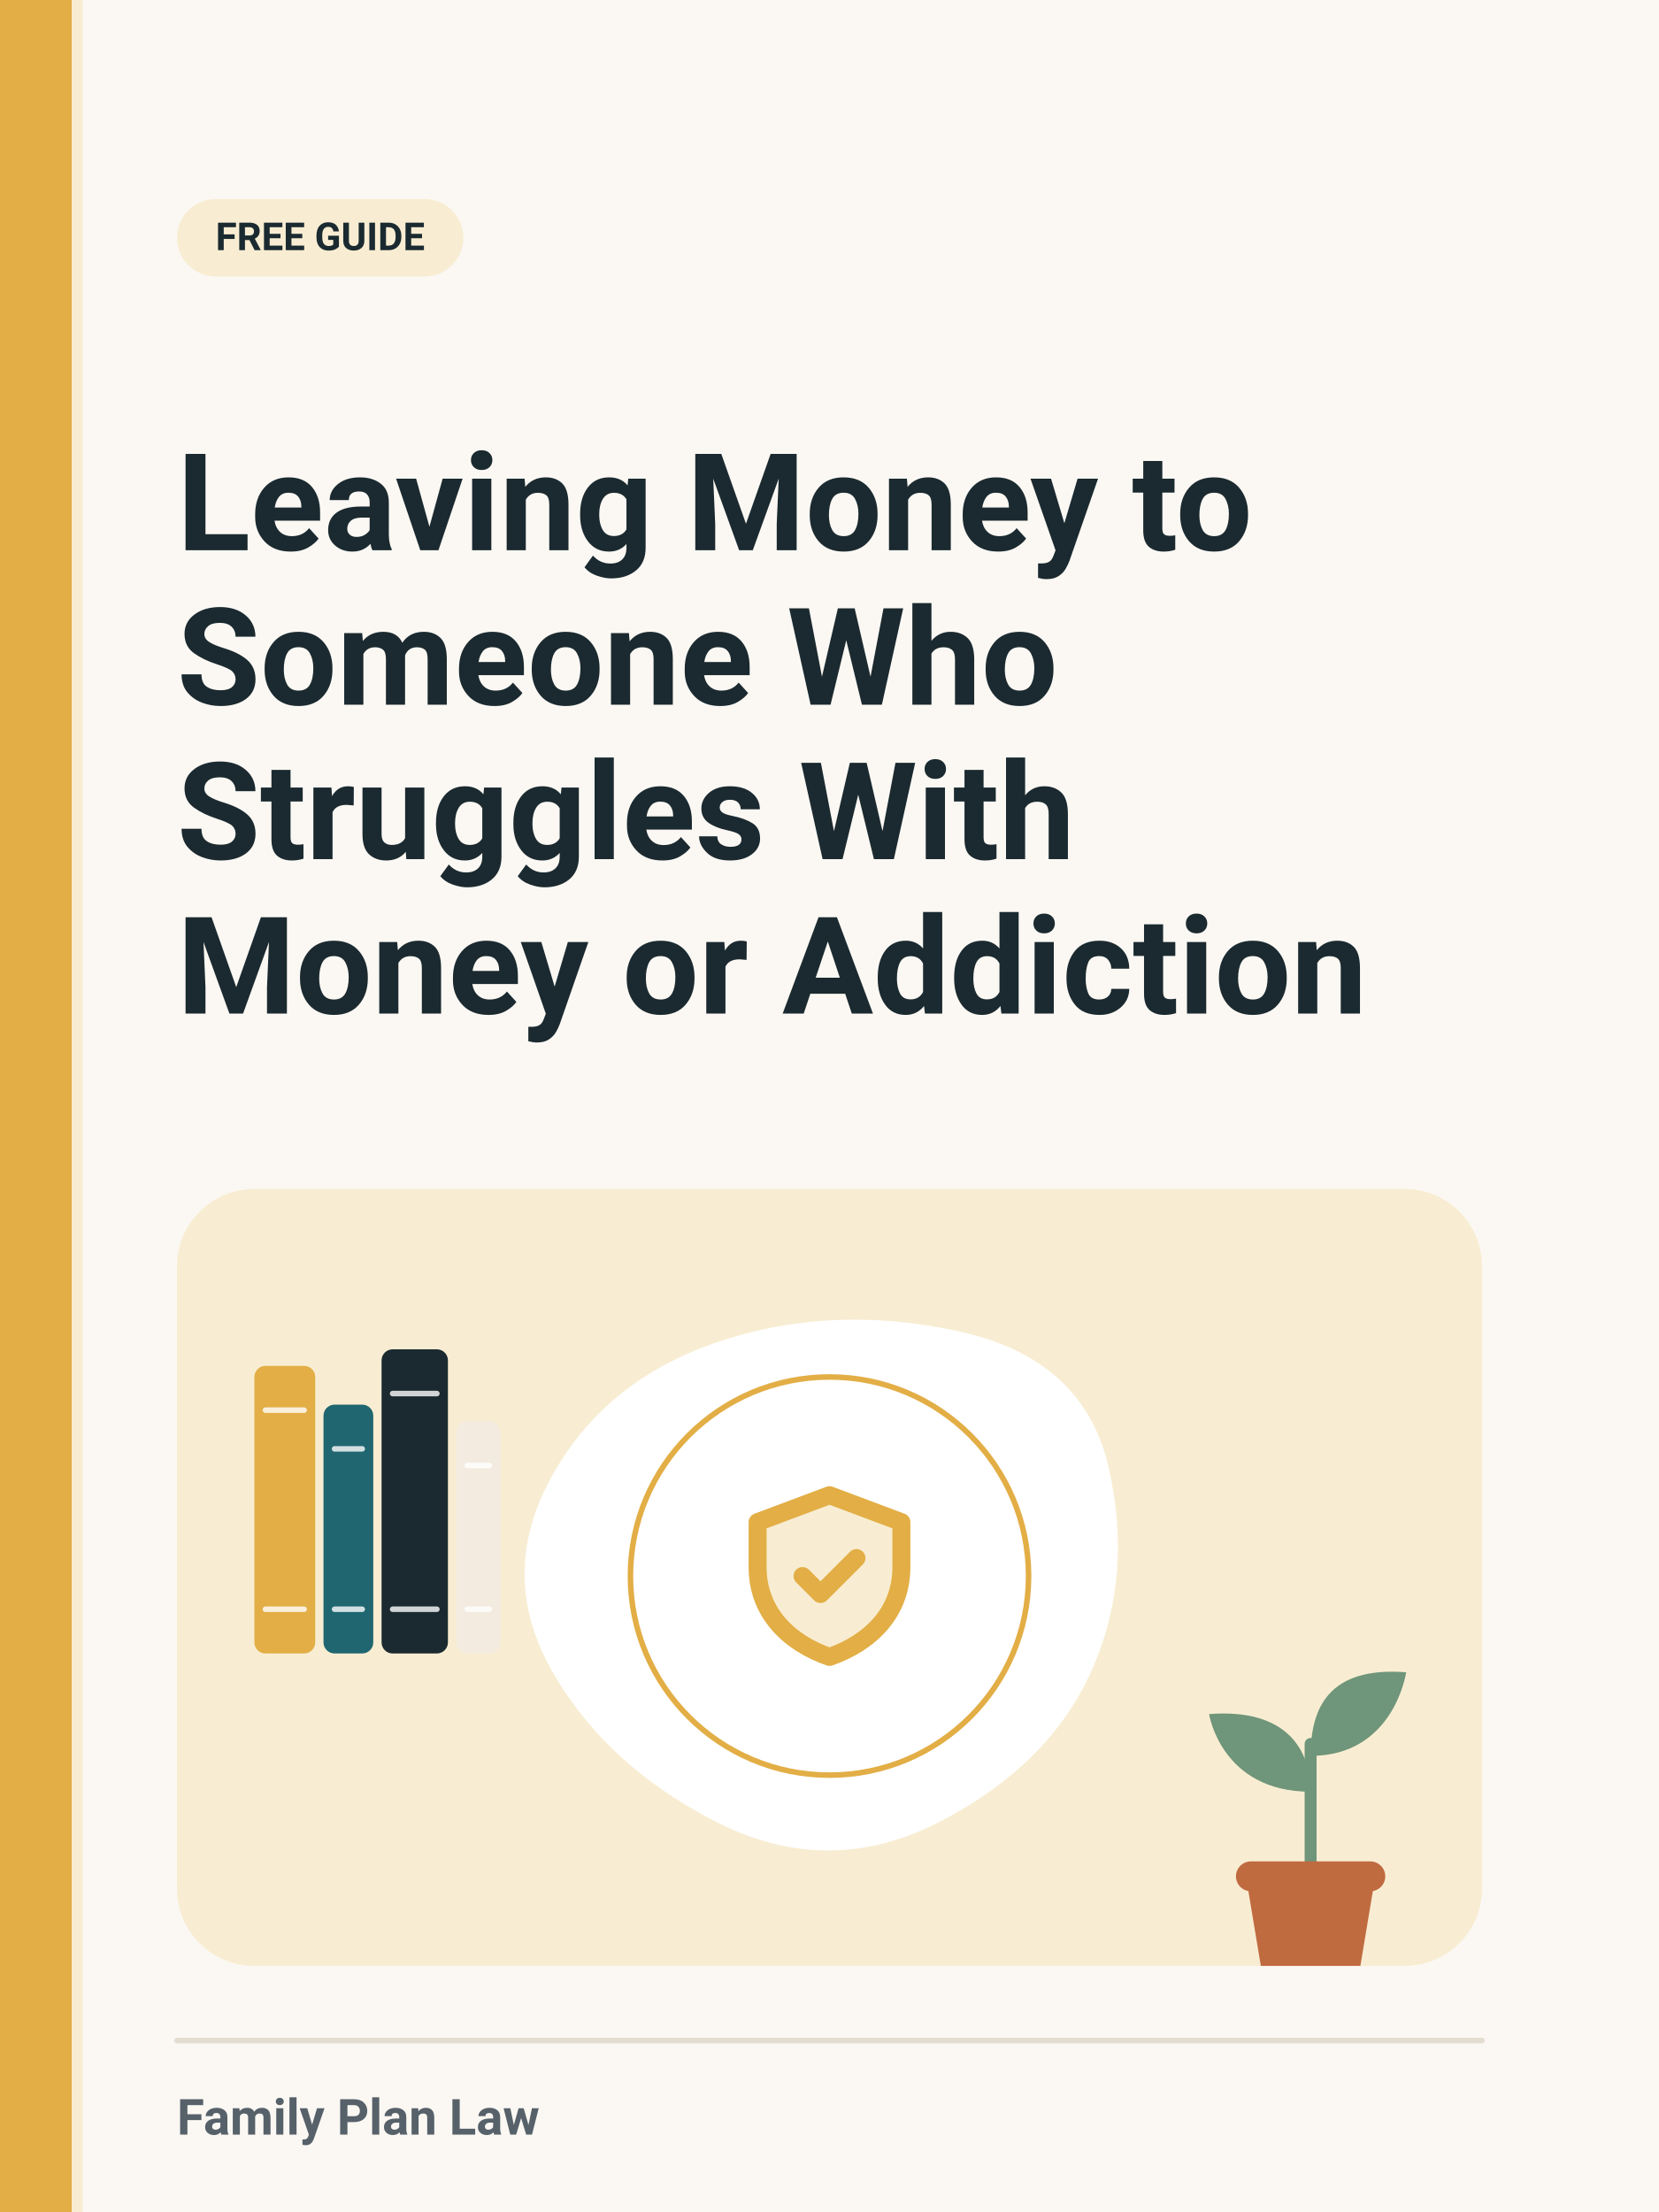
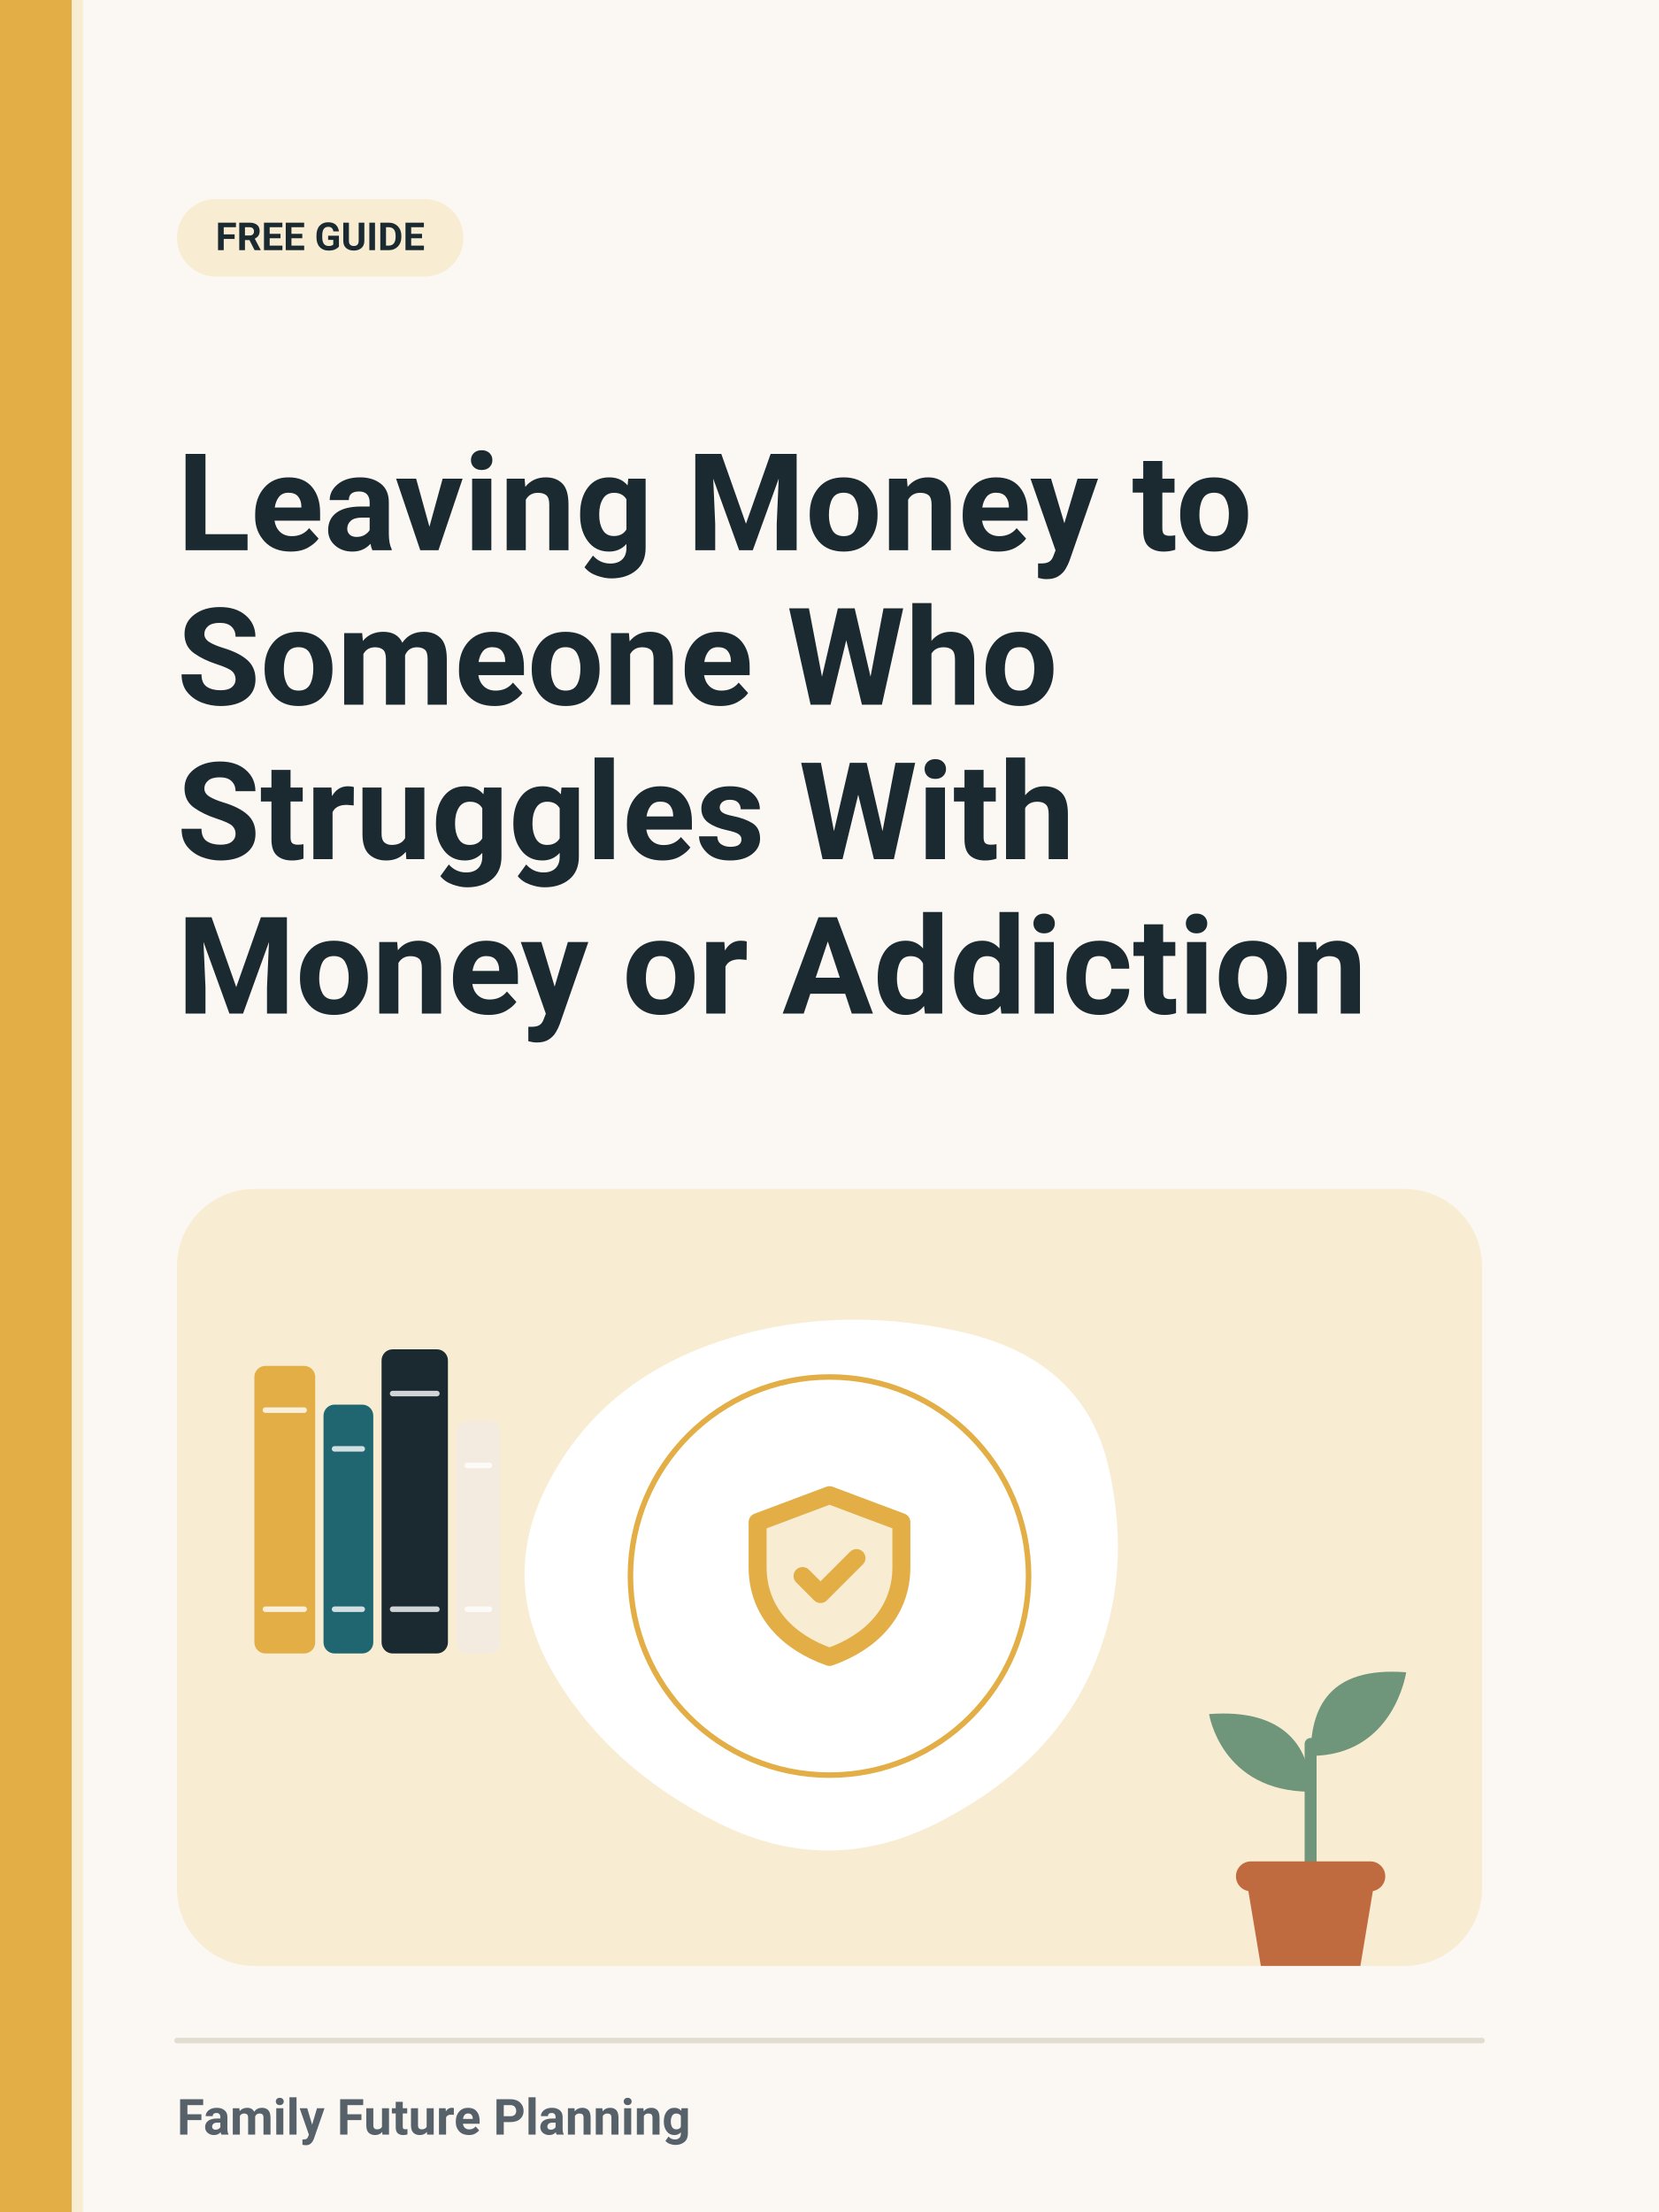
<svg xmlns="http://www.w3.org/2000/svg" viewBox="0 0 600 800" role="img" aria-labelledby="_R_0_-t _R_0_-d" width="600" height="800">
  <rect width="600" height="800" style="fill:#fbf8f3" />
  <rect width="26" height="800" style="fill:#e2ae45" />
  <rect x="26" width="4" height="800" style="fill:#f8edd2" />
  <g>
    <rect x="64" y="72" width="103.6" height="28" rx="14" style="fill:#f8edd2" />
    <text x="115.8" y="90.48" font-size="14" font-weight="600" text-anchor="middle" style="fill:#1b2a30;font-family:system-ui, -apple-system, &quot;Segoe UI&quot;, Roboto, sans-serif">FREE GUIDE</text>
  </g>
  <text x="64" y="199" font-size="49" font-weight="700" text-anchor="start" style="fill:#1b2a30;font-family:system-ui, -apple-system, &quot;Segoe UI&quot;, Roboto, sans-serif">Leaving Money to</text>
  <text x="64" y="254.86" font-size="49" font-weight="700" text-anchor="start" style="fill:#1b2a30;font-family:system-ui, -apple-system, &quot;Segoe UI&quot;, Roboto, sans-serif">Someone Who</text>
  <text x="64" y="310.72" font-size="49" font-weight="700" text-anchor="start" style="fill:#1b2a30;font-family:system-ui, -apple-system, &quot;Segoe UI&quot;, Roboto, sans-serif">Struggles With</text>
  <text x="64" y="366.58" font-size="49" font-weight="700" text-anchor="start" style="fill:#1b2a30;font-family:system-ui, -apple-system, &quot;Segoe UI&quot;, Roboto, sans-serif">Money or Addiction</text>
  <rect x="64" y="430" width="472" height="281" rx="28" style="fill:#f8edd2" />
  <g>
    <path d="M 400.9 530.5 Q 410.0 570.0 394.8 604.2 Q 379.5 638.4 339.8 658.9 Q 300.0 679.4 259.8 659.3 Q 219.6 639.1 199.8 604.6 Q 180.0 570.0 199.1 534.8 Q 218.1 499.6 259.1 485.5 Q 300.0 471.5 345.9 481.3 Q 391.8 491.0 400.9 530.5 Z" style="fill:#ffffff" />
    <circle cx="300" cy="570" r="72" style="fill:#ffffff" />
    <circle cx="300" cy="570" r="72" style="fill:none;stroke:#e2ae45" stroke-width="2" />
    <g transform="translate(261 531) scale(3.25)">
      <g style="stroke:#e2ae45;color:#e2ae45" fill="none" stroke-width="2" stroke-linecap="round" stroke-linejoin="round">
        <path d="M12 3 4 6v5c0 5 3.4 8.4 8 10 4.6-1.6 8-5 8-10V6z" fill="#f8edd2" />
        <path d="M9 12l2 2 4-4" />
      </g>
    </g>
    <g>
      <g>
        <g>
          <rect x="92" y="494" width="22" height="104" rx="4" style="fill:#e2ae45" />
          <line x1="96" x2="110" y1="510" y2="510" style="stroke:#ffffff" stroke-linecap="round" stroke-linejoin="round" stroke-width="2" opacity="0.8" />
          <line x1="96" x2="110" y1="582" y2="582" style="stroke:#ffffff" stroke-linecap="round" stroke-linejoin="round" stroke-width="2" opacity="0.8" />
        </g>
        <g>
          <rect x="117" y="508" width="18" height="90" rx="4" style="fill:#1f6670" />
          <line x1="121" x2="131" y1="524" y2="524" style="stroke:#ffffff" stroke-linecap="round" stroke-linejoin="round" stroke-width="2" opacity="0.8" />
          <line x1="121" x2="131" y1="582" y2="582" style="stroke:#ffffff" stroke-linecap="round" stroke-linejoin="round" stroke-width="2" opacity="0.8" />
        </g>
        <g>
          <rect x="138" y="488" width="24" height="110" rx="4" style="fill:#1b2a30" />
          <line x1="142" x2="158" y1="504" y2="504" style="stroke:#ffffff" stroke-linecap="round" stroke-linejoin="round" stroke-width="2" opacity="0.8" />
          <line x1="142" x2="158" y1="582" y2="582" style="stroke:#ffffff" stroke-linecap="round" stroke-linejoin="round" stroke-width="2" opacity="0.8" />
        </g>
        <g>
          <rect x="165" y="514" width="16" height="84" rx="4" style="fill:#f3ebdf" />
          <line x1="169" x2="177" y1="530" y2="530" style="stroke:#ffffff" stroke-linecap="round" stroke-linejoin="round" stroke-width="2" opacity="0.8" />
          <line x1="169" x2="177" y1="582" y2="582" style="stroke:#ffffff" stroke-linecap="round" stroke-linejoin="round" stroke-width="2" opacity="0.8" />
        </g>
      </g>
      <g transform="translate(474 711) scale(0.9)">
        <g transform="translate(0 -34) scale(1.2)">
          <path d="M 0 0 V -46" style="stroke:#6f957a;fill:none" stroke-width="4" stroke-linecap="round" stroke-linejoin="round" />
          <path d="M 0 -30 C -30 -30 -34 -56 -34 -56 C -8 -58 0 -44 0 -30 Z" style="fill:#6f957a" />
          <path d="M 0 -42 C 28 -42 32 -70 32 -70 C 6 -72 0 -58 0 -42 Z" style="fill:#6f957a" />
        </g>
        <path d="M -26 -36 H 26 L 20 0 H -20 Z" style="fill:#c06a40" />
        <rect x="-30" y="-42" width="60" height="12" rx="6" style="fill:#c06a40" />
      </g>
    </g>
  </g>
  <line x1="64" x2="536" y1="738" y2="738" style="stroke:#e3dcd0" stroke-width="2" stroke-linecap="round" stroke-linejoin="round" />
-   <text x="64" y="772" font-size="18" font-weight="700" text-anchor="start" style="fill:#56616a;font-family:system-ui, -apple-system, &quot;Segoe UI&quot;, Roboto, sans-serif">Family Plan Law</text>
+   <text x="64" y="772" font-size="18" font-weight="700" text-anchor="start" style="fill:#56616a;font-family:system-ui, -apple-system, &quot;Segoe UI&quot;, Roboto, sans-serif">Family Future Planning</text>
</svg>
